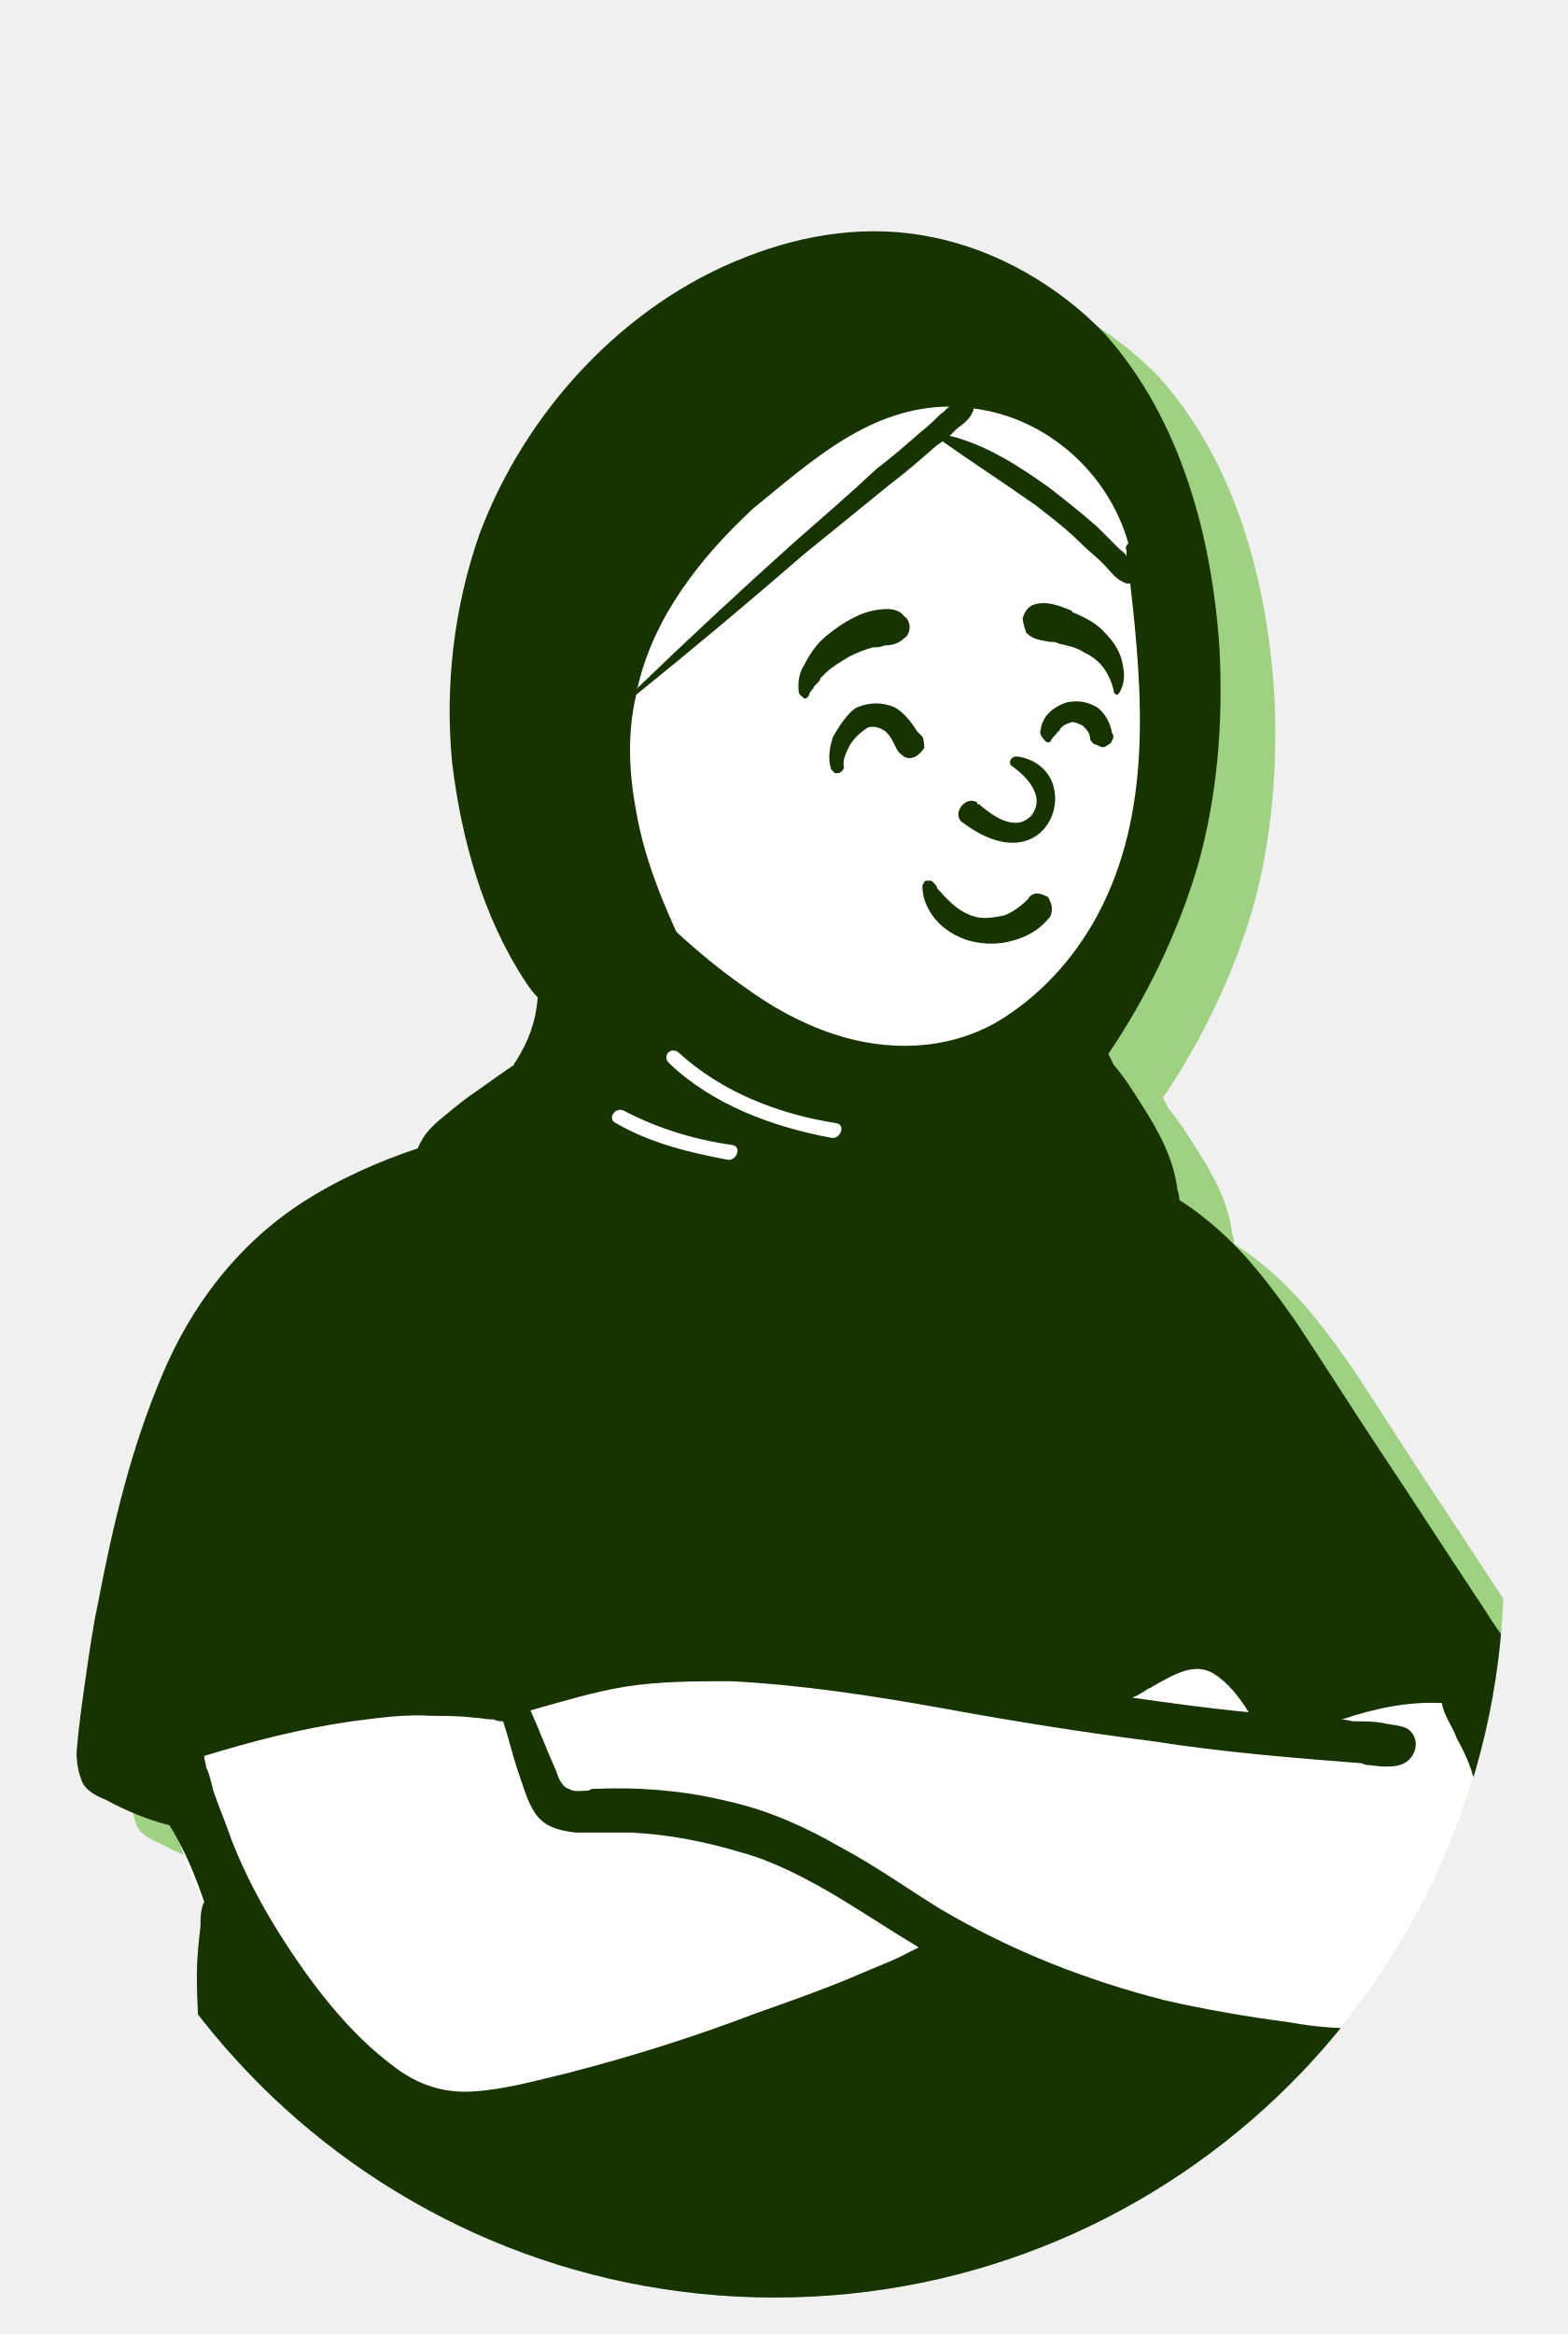
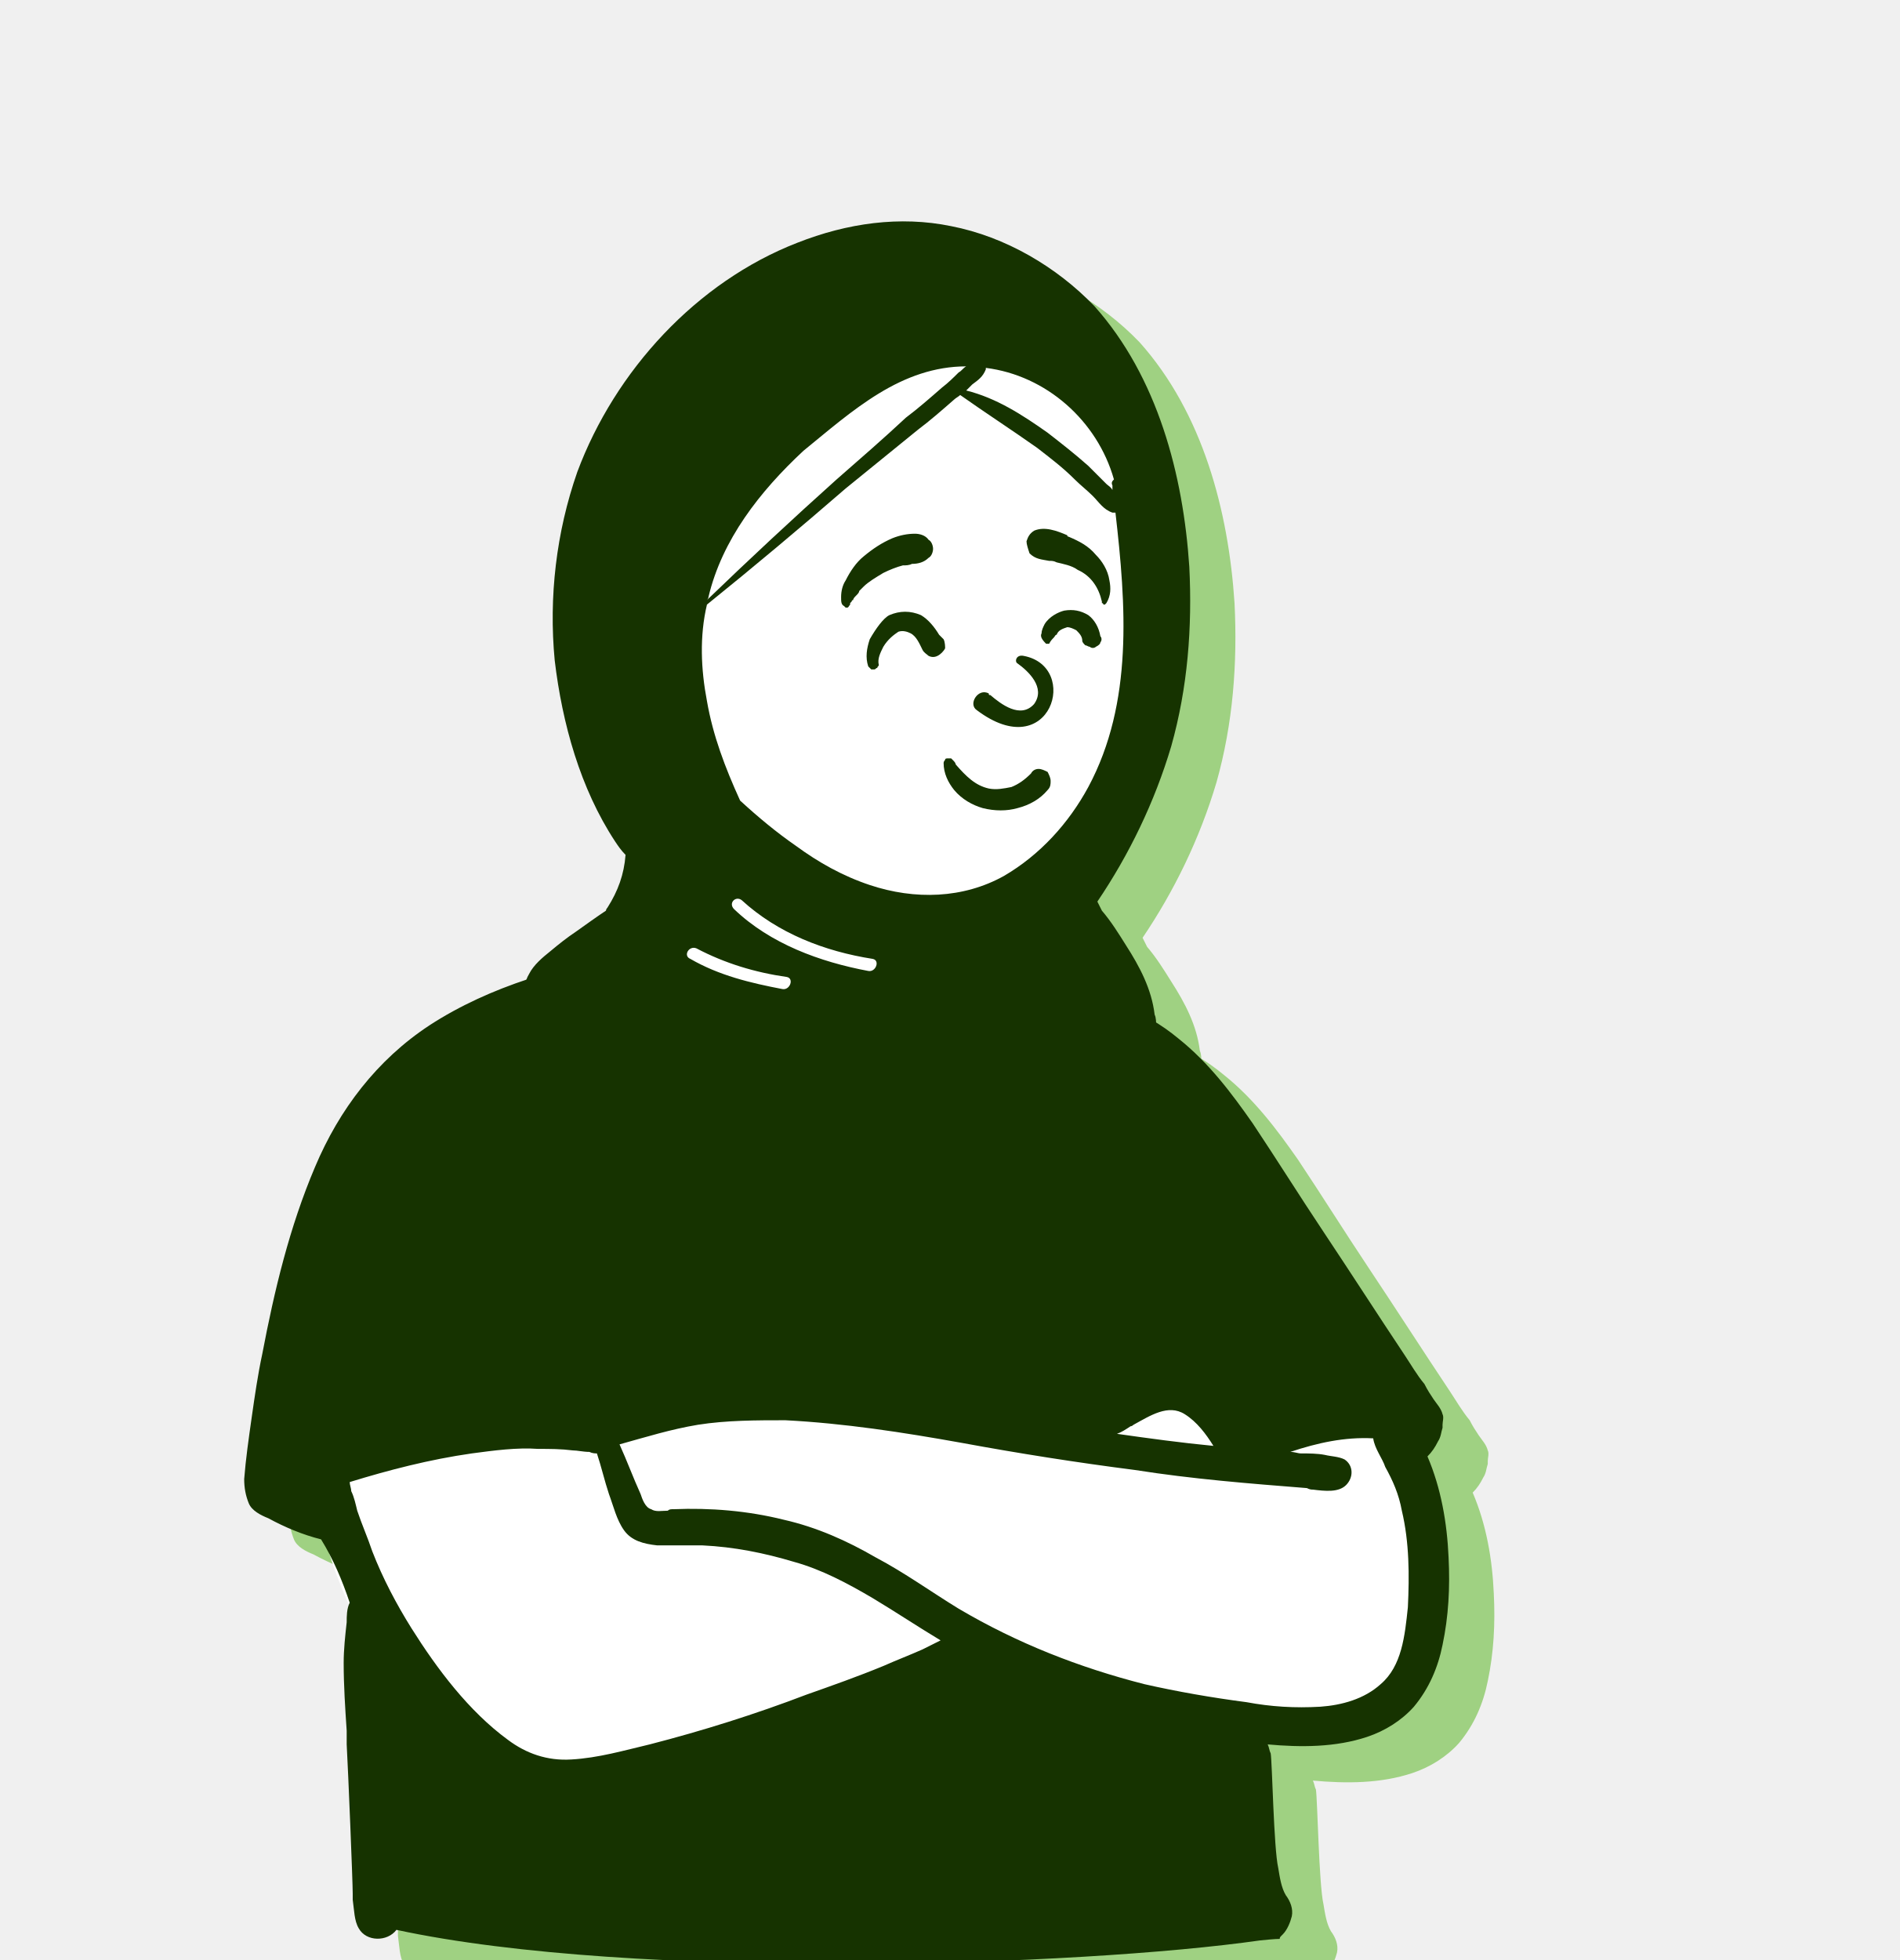
- <svg xmlns="http://www.w3.org/2000/svg" viewBox="0 -90 860 1280" width="860" height="1280">
+ <svg xmlns="http://www.w3.org/2000/svg" viewBox="-120 -110 1260 1300" width="1260" height="1300">
  <style>.k{fill:#163300}.b{fill:#FFFFFF}.ks{stroke:#163300}.bs{stroke:#FFFFFF}.s .k,.s .b{fill:#9FD182}</style>
  <defs>
    <clipPath id="c">
-       <path d="M25 -300H825V770A400 400 0 0 1 25 770Z" />
+       <rect x="-120" y="-110" width="1260" height="1300" />
    </clipPath>
  </defs>
  <g clip-path="url(#c)">
    <g class="s" transform="translate(30 24)">
      <g>
        <g transform="translate(0 459)">
          <path d="M570 258C561 255 553 251 545 246C523 230 509 205 495 182C476 148 463 112 453 74C449 58 448 39 439 25C418 -6 357 -2 325 4C303 7 298 32 294 50C289 65 287 80 284 95C279 99 273 101 267 104C204 123 193 159 169 214C129 294 19 326 2 421C-9 483 22 542 53 594C83 651 123 679 188 665C249 652 308 629 368 611C397 604 426 585 456 592C519 606 584 613 648 611C739 614 739 528 730 460C723 356 670 288 570 258L570 258Z" transform="translate(90 -40)" class="b" stroke="none" />
          <path d="M795 380C794 383 794 386 792 389C790 393 788 396 785 399C794 420 798 443 799 466C800 486 799 505 795 524C792 539 786 553 776 565C768 574 757 581 745 585C724 592 701 592 679 590C680 592 680 594 681 596C682 602 683 659 686 672C687 678 688 685 691 690C694 694 696 699 695 704C694 708 692 713 689 716C687 718 687 718 687 719C686 719 684 719 674 720C555 737 259 747 101 713C95 721 81 721 76 712C73 707 73 700 72 693C72 692 72 691 72 689C72 681 69 608 68 590C68 587 68 584 68 581C67 566 66 551 66 536C66 527 67 518 68 509C68 505 68 500 70 496C65 481 59 467 51 454C39 451 27 446 16 440C11 438 5 435 3 430C1 425 0 420 0 414C1 401 3 387 5 373C7 359 9 345 12 331C20 289 30 247 47 207C63 169 88 136 123 113C163 87 212 73 259 66C260 66 261 66 262 66C266 65 270 65 274 66C275 66 275 66 275 66C277 67 278 67 279 67C282 67 284 67 287 66C294 65 300 65 307 65C312 64 318 64 323 62C334 58 340 20 342 14C343 10 345 3 349 1C351 -1 354 0 356 2C359 5 358 12 357 17C357 18 356 20 356 21C355 28 353 79 315 81C281 83 282 86 282 89C282 89 282 90 282 90C286 98 293 108 299 115C306 124 315 133 324 140C354 166 393 180 432 179C452 179 471 174 485 158C498 143 505 116 510 98C497 82 492 60 497 44C498 39 501 35 506 38C510 41 510 54 511 58C514 68 519 73 525 81C530 80 535 82 538 86C568 93 596 102 620 122C640 138 655 158 669 178C685 202 700 226 716 250C734 277 752 305 770 332C774 338 778 345 783 351C785 355 787 358 789 361C791 364 794 367 795 371C796 373 795 376 795 378C795 379 795 379 795 380ZM624 371C632 376 638 384 643 392C622 390 600 387 579 384C582 383 585 381 588 379C589 379 590 378 590 378C601 372 613 364 624 371ZM263 424C264 427 266 433 270 434C273 436 277 435 281 435C282 434 283 434 285 434C309 433 334 435 358 441C380 446 400 455 419 466C438 476 456 489 474 500C513 523 554 539 597 550C619 555 642 559 665 562C681 565 697 566 714 565C728 564 743 560 754 550C768 538 770 518 772 499C773 478 773 456 768 435C766 424 762 415 757 406C755 400 750 394 749 387C730 386 712 390 694 396C697 396 699 397 701 397C706 397 712 397 717 398C721 399 726 399 730 401C736 405 736 413 731 418C726 423 717 422 709 421C708 421 707 421 705 420C667 417 629 414 591 408C552 403 514 397 476 390C437 383 398 377 359 375C340 375 320 375 301 378C283 381 267 386 249 391C254 402 258 413 263 424ZM242 424C245 432 247 441 252 448C257 455 265 457 274 458C280 458 285 458 291 458C296 458 300 458 304 458C325 459 345 463 365 469C383 474 400 483 417 493C432 502 447 512 462 521C458 523 454 525 450 527C441 531 433 534 424 538C407 545 390 551 373 557C339 570 304 581 269 590C252 594 235 599 217 600C201 601 187 596 175 587C149 568 128 540 111 513C101 497 92 480 85 462C82 453 78 444 75 435C74 431 73 426 71 422C71 420 70 418 70 416C96 408 123 401 151 397C166 395 181 393 195 394C203 394 210 394 218 395C221 395 225 396 229 396C231 397 233 397 234 397C237 406 239 415 242 424Z" transform="translate(42 -2)" class="k" fill-rule="evenodd" stroke="none" />
        </g>
      </g>
      <g transform="translate(225 0)">
        <g>
          <g>
            <path d="M171 0C322 5 331 76 331 196C331 316 253 392 224 405C195 418 120 475 51 449C-17 422 3 312 3 265C3 217 21 -5 171 0Z" transform="translate(89 105)" class="b" stroke="none" />
            <path d="M283 3C319 10 353 30 378 56C420 103 437 168 441 229C443 269 440 309 429 348C418 385 401 420 380 451C381 453 382 455 383 457C389 464 394 472 399 480C408 494 416 509 418 526C419 528 419 531 419 534C418 542 409 549 402 544C393 537 382 538 372 542C367 548 362 555 356 561C342 578 328 594 311 608C296 619 279 627 260 627C240 627 220 619 202 611C163 592 125 572 86 552C67 542 48 532 29 521C27 520 25 519 23 518C22 518 22 518 21 518C20 518 19 518 17 518C12 519 6 519 2 515C-1 510 0 504 3 499C6 493 12 488 17 484C23 479 28 475 34 471C41 466 48 461 54 457C54 456 55 455 55 455C62 444 66 433 67 420C64 417 62 414 60 411C37 376 25 333 20 291C16 249 21 206 35 166C60 99 114 40 181 14C214 1 249 -4 283 3ZM235 114C217 125 201 139 185 152C156 179 131 211 122 249C122 250 121 251 121 251C149 224 178 197 207 171C223 157 238 144 253 130C261 124 269 117 277 110C281 107 285 103 288 100C290 99 291 97 293 96C272 96 253 103 235 114ZM306 98C306 98 306 97 306 97C346 102 380 132 391 171C390 172 389 173 390 175C390 176 390 177 390 178C389 176 387 175 386 174C382 170 378 166 374 162C365 154 356 147 347 140C330 128 313 117 293 112C294 111 296 109 297 108C301 105 304 103 306 98ZM318 434C291 449 259 450 229 440C211 434 195 425 180 414C167 405 155 395 143 384C133 362 125 341 121 318C117 297 116 275 121 254C152 229 183 203 213 177C229 164 245 151 261 138C269 132 277 125 285 118C286 117 288 116 289 115C306 127 323 138 340 150C349 157 357 163 365 171C369 175 373 178 377 182C381 186 384 191 390 193C390 193 391 193 392 193C399 254 404 319 374 375C361 399 342 420 318 434ZM144 450C140 447 135 452 139 456C163 479 196 491 228 497C233 498 236 490 231 489C199 484 168 472 144 450ZM110 489C105 487 109 480 114 482C133 492 153 498 174 501C179 502 176 510 171 509C150 505 129 500 110 489Z" transform="translate(3 37)" class="k" fill-rule="evenodd" stroke="none" />
          </g>
        </g>
        <g transform="translate(159 186)">
          <g>
            <path d="M175 50C176 49 176 49 176 49C179 44 179 39 178 34C177 27 173 21 169 17C164 11 158 8 151 5C151 5 150 5 150 4C143 1 135 -2 128 1C125 3 124 5 123 8C123 10 124 13 125 16C129 20 133 20 138 21C140 21 141 21 143 22C147 23 153 24 157 27C166 31 171 39 173 48C173 49 173 49 173 49C174 49 174 50 174 50C175 50 175 50 175 50ZM58 19C55 22 51 23 47 23C45 24 43 24 41 24C37 25 32 27 28 29C23 32 18 35 15 38C14 39 13 40 12 41C12 42 11 43 10 44C9 45 8 46 8 47C7 47 7 48 7 48C7 48 7 48 6 49C6 49 6 50 6 50C5 51 5 52 4 52C4 52 4 52 3 52C3 52 3 52 2 51C0 50 0 48 0 45C0 41 1 37 3 34C6 28 10 22 15 18C21 13 27 9 34 6C39 4 44 3 49 3C52 3 56 4 58 7C60 8 61 11 61 13C61 15 60 18 58 19ZM165 78C166 79 168 79 169 78C171 77 172 76 172 75C173 74 173 72 172 71C171 65 168 60 164 57C159 54 154 53 148 54C144 55 138 58 135 63C134 65 133 67 133 69C132 71 133 73 136 76C136 76 136 76 136 76C137 76 138 76 138 76C139 74 140 73 141 72C142 71 142 70 143 70C144 67 147 66 150 65C152 65 154 66 156 67C158 69 160 71 160 74C160 75 161 76 162 77C163 77 164 78 165 78ZM46 69C44 68 41 67 38 68C35 70 31 73 28 78C26 82 24 86 25 90C25 91 24 91 24 92C23 92 23 93 22 93C21 93 21 93 20 93C19 92 18 91 18 91C16 85 17 79 19 73C23 66 28 59 32 57C39 54 46 54 53 57C58 60 62 65 65 70C66 71 67 72 68 73C69 75 69 78 69 79C68 81 66 83 64 84C62 85 60 85 58 84C57 83 55 82 54 80C52 76 50 71 46 69ZM128 116C136 105 124 94 117 89C115 88 116 83 121 84C159 91 139 157 90 120C84 116 91 105 98 109C98 110 98 110 99 110C106 116 119 126 128 116ZM117 185C110 187 102 187 94 185C87 183 80 179 75 173C71 168 68 162 68 155C68 154 69 153 69 153C69 152 70 152 71 152C71 152 72 152 73 152C73 152 74 153 74 153C75 154 76 155 76 156C83 164 89 170 98 172C103 173 108 172 113 171C118 169 122 166 126 162C127 160 129 159 131 159C133 159 135 160 137 161C138 163 139 165 139 167C139 169 139 171 137 173C132 179 125 183 117 185Z" transform="translate(54 55)" class="k" fill-rule="evenodd" stroke="none" />
          </g>
        </g>
      </g>
    </g>
    <g>
      <g transform="translate(0 459)">
        <path d="M570 258C561 255 553 251 545 246C523 230 509 205 495 182C476 148 463 112 453 74C449 58 448 39 439 25C418 -6 357 -2 325 4C303 7 298 32 294 50C289 65 287 80 284 95C279 99 273 101 267 104C204 123 193 159 169 214C129 294 19 326 2 421C-9 483 22 542 53 594C83 651 123 679 188 665C249 652 308 629 368 611C397 604 426 585 456 592C519 606 584 613 648 611C739 614 739 528 730 460C723 356 670 288 570 258L570 258Z" transform="translate(90 -40)" class="b" stroke="none" />
        <path d="M795 380C794 383 794 386 792 389C790 393 788 396 785 399C794 420 798 443 799 466C800 486 799 505 795 524C792 539 786 553 776 565C768 574 757 581 745 585C724 592 701 592 679 590C680 592 680 594 681 596C682 602 683 659 686 672C687 678 688 685 691 690C694 694 696 699 695 704C694 708 692 713 689 716C687 718 687 718 687 719C686 719 684 719 674 720C555 737 259 747 101 713C95 721 81 721 76 712C73 707 73 700 72 693C72 692 72 691 72 689C72 681 69 608 68 590C68 587 68 584 68 581C67 566 66 551 66 536C66 527 67 518 68 509C68 505 68 500 70 496C65 481 59 467 51 454C39 451 27 446 16 440C11 438 5 435 3 430C1 425 0 420 0 414C1 401 3 387 5 373C7 359 9 345 12 331C20 289 30 247 47 207C63 169 88 136 123 113C163 87 212 73 259 66C260 66 261 66 262 66C266 65 270 65 274 66C275 66 275 66 275 66C277 67 278 67 279 67C282 67 284 67 287 66C294 65 300 65 307 65C312 64 318 64 323 62C334 58 340 20 342 14C343 10 345 3 349 1C351 -1 354 0 356 2C359 5 358 12 357 17C357 18 356 20 356 21C355 28 353 79 315 81C281 83 282 86 282 89C282 89 282 90 282 90C286 98 293 108 299 115C306 124 315 133 324 140C354 166 393 180 432 179C452 179 471 174 485 158C498 143 505 116 510 98C497 82 492 60 497 44C498 39 501 35 506 38C510 41 510 54 511 58C514 68 519 73 525 81C530 80 535 82 538 86C568 93 596 102 620 122C640 138 655 158 669 178C685 202 700 226 716 250C734 277 752 305 770 332C774 338 778 345 783 351C785 355 787 358 789 361C791 364 794 367 795 371C796 373 795 376 795 378C795 379 795 379 795 380ZM624 371C632 376 638 384 643 392C622 390 600 387 579 384C582 383 585 381 588 379C589 379 590 378 590 378C601 372 613 364 624 371ZM263 424C264 427 266 433 270 434C273 436 277 435 281 435C282 434 283 434 285 434C309 433 334 435 358 441C380 446 400 455 419 466C438 476 456 489 474 500C513 523 554 539 597 550C619 555 642 559 665 562C681 565 697 566 714 565C728 564 743 560 754 550C768 538 770 518 772 499C773 478 773 456 768 435C766 424 762 415 757 406C755 400 750 394 749 387C730 386 712 390 694 396C697 396 699 397 701 397C706 397 712 397 717 398C721 399 726 399 730 401C736 405 736 413 731 418C726 423 717 422 709 421C708 421 707 421 705 420C667 417 629 414 591 408C552 403 514 397 476 390C437 383 398 377 359 375C340 375 320 375 301 378C283 381 267 386 249 391C254 402 258 413 263 424ZM242 424C245 432 247 441 252 448C257 455 265 457 274 458C280 458 285 458 291 458C296 458 300 458 304 458C325 459 345 463 365 469C383 474 400 483 417 493C432 502 447 512 462 521C458 523 454 525 450 527C441 531 433 534 424 538C407 545 390 551 373 557C339 570 304 581 269 590C252 594 235 599 217 600C201 601 187 596 175 587C149 568 128 540 111 513C101 497 92 480 85 462C82 453 78 444 75 435C74 431 73 426 71 422C71 420 70 418 70 416C96 408 123 401 151 397C166 395 181 393 195 394C203 394 210 394 218 395C221 395 225 396 229 396C231 397 233 397 234 397C237 406 239 415 242 424Z" transform="translate(42 -2)" class="k" fill-rule="evenodd" stroke="none" />
      </g>
    </g>
    <g transform="translate(225 0)">
      <g>
        <g>
          <path d="M171 0C322 5 331 76 331 196C331 316 253 392 224 405C195 418 120 475 51 449C-17 422 3 312 3 265C3 217 21 -5 171 0Z" transform="translate(89 105)" class="b" stroke="none" />
          <path d="M283 3C319 10 353 30 378 56C420 103 437 168 441 229C443 269 440 309 429 348C418 385 401 420 380 451C381 453 382 455 383 457C389 464 394 472 399 480C408 494 416 509 418 526C419 528 419 531 419 534C418 542 409 549 402 544C393 537 382 538 372 542C367 548 362 555 356 561C342 578 328 594 311 608C296 619 279 627 260 627C240 627 220 619 202 611C163 592 125 572 86 552C67 542 48 532 29 521C27 520 25 519 23 518C22 518 22 518 21 518C20 518 19 518 17 518C12 519 6 519 2 515C-1 510 0 504 3 499C6 493 12 488 17 484C23 479 28 475 34 471C41 466 48 461 54 457C54 456 55 455 55 455C62 444 66 433 67 420C64 417 62 414 60 411C37 376 25 333 20 291C16 249 21 206 35 166C60 99 114 40 181 14C214 1 249 -4 283 3ZM235 114C217 125 201 139 185 152C156 179 131 211 122 249C122 250 121 251 121 251C149 224 178 197 207 171C223 157 238 144 253 130C261 124 269 117 277 110C281 107 285 103 288 100C290 99 291 97 293 96C272 96 253 103 235 114ZM306 98C306 98 306 97 306 97C346 102 380 132 391 171C390 172 389 173 390 175C390 176 390 177 390 178C389 176 387 175 386 174C382 170 378 166 374 162C365 154 356 147 347 140C330 128 313 117 293 112C294 111 296 109 297 108C301 105 304 103 306 98ZM318 434C291 449 259 450 229 440C211 434 195 425 180 414C167 405 155 395 143 384C133 362 125 341 121 318C117 297 116 275 121 254C152 229 183 203 213 177C229 164 245 151 261 138C269 132 277 125 285 118C286 117 288 116 289 115C306 127 323 138 340 150C349 157 357 163 365 171C369 175 373 178 377 182C381 186 384 191 390 193C390 193 391 193 392 193C399 254 404 319 374 375C361 399 342 420 318 434ZM144 450C140 447 135 452 139 456C163 479 196 491 228 497C233 498 236 490 231 489C199 484 168 472 144 450ZM110 489C105 487 109 480 114 482C133 492 153 498 174 501C179 502 176 510 171 509C150 505 129 500 110 489Z" transform="translate(3 37)" class="k" fill-rule="evenodd" stroke="none" />
        </g>
      </g>
      <g transform="translate(159 186)">
        <g>
          <path d="M175 50C176 49 176 49 176 49C179 44 179 39 178 34C177 27 173 21 169 17C164 11 158 8 151 5C151 5 150 5 150 4C143 1 135 -2 128 1C125 3 124 5 123 8C123 10 124 13 125 16C129 20 133 20 138 21C140 21 141 21 143 22C147 23 153 24 157 27C166 31 171 39 173 48C173 49 173 49 173 49C174 49 174 50 174 50C175 50 175 50 175 50ZM58 19C55 22 51 23 47 23C45 24 43 24 41 24C37 25 32 27 28 29C23 32 18 35 15 38C14 39 13 40 12 41C12 42 11 43 10 44C9 45 8 46 8 47C7 47 7 48 7 48C7 48 7 48 6 49C6 49 6 50 6 50C5 51 5 52 4 52C4 52 4 52 3 52C3 52 3 52 2 51C0 50 0 48 0 45C0 41 1 37 3 34C6 28 10 22 15 18C21 13 27 9 34 6C39 4 44 3 49 3C52 3 56 4 58 7C60 8 61 11 61 13C61 15 60 18 58 19ZM165 78C166 79 168 79 169 78C171 77 172 76 172 75C173 74 173 72 172 71C171 65 168 60 164 57C159 54 154 53 148 54C144 55 138 58 135 63C134 65 133 67 133 69C132 71 133 73 136 76C136 76 136 76 136 76C137 76 138 76 138 76C139 74 140 73 141 72C142 71 142 70 143 70C144 67 147 66 150 65C152 65 154 66 156 67C158 69 160 71 160 74C160 75 161 76 162 77C163 77 164 78 165 78ZM46 69C44 68 41 67 38 68C35 70 31 73 28 78C26 82 24 86 25 90C25 91 24 91 24 92C23 92 23 93 22 93C21 93 21 93 20 93C19 92 18 91 18 91C16 85 17 79 19 73C23 66 28 59 32 57C39 54 46 54 53 57C58 60 62 65 65 70C66 71 67 72 68 73C69 75 69 78 69 79C68 81 66 83 64 84C62 85 60 85 58 84C57 83 55 82 54 80C52 76 50 71 46 69ZM128 116C136 105 124 94 117 89C115 88 116 83 121 84C159 91 139 157 90 120C84 116 91 105 98 109C98 110 98 110 99 110C106 116 119 126 128 116ZM117 185C110 187 102 187 94 185C87 183 80 179 75 173C71 168 68 162 68 155C68 154 69 153 69 153C69 152 70 152 71 152C71 152 72 152 73 152C73 152 74 153 74 153C75 154 76 155 76 156C83 164 89 170 98 172C103 173 108 172 113 171C118 169 122 166 126 162C127 160 129 159 131 159C133 159 135 160 137 161C138 163 139 165 139 167C139 169 139 171 137 173C132 179 125 183 117 185Z" transform="translate(54 55)" class="k" fill-rule="evenodd" stroke="none" />
        </g>
      </g>
    </g>
  </g>
</svg>
